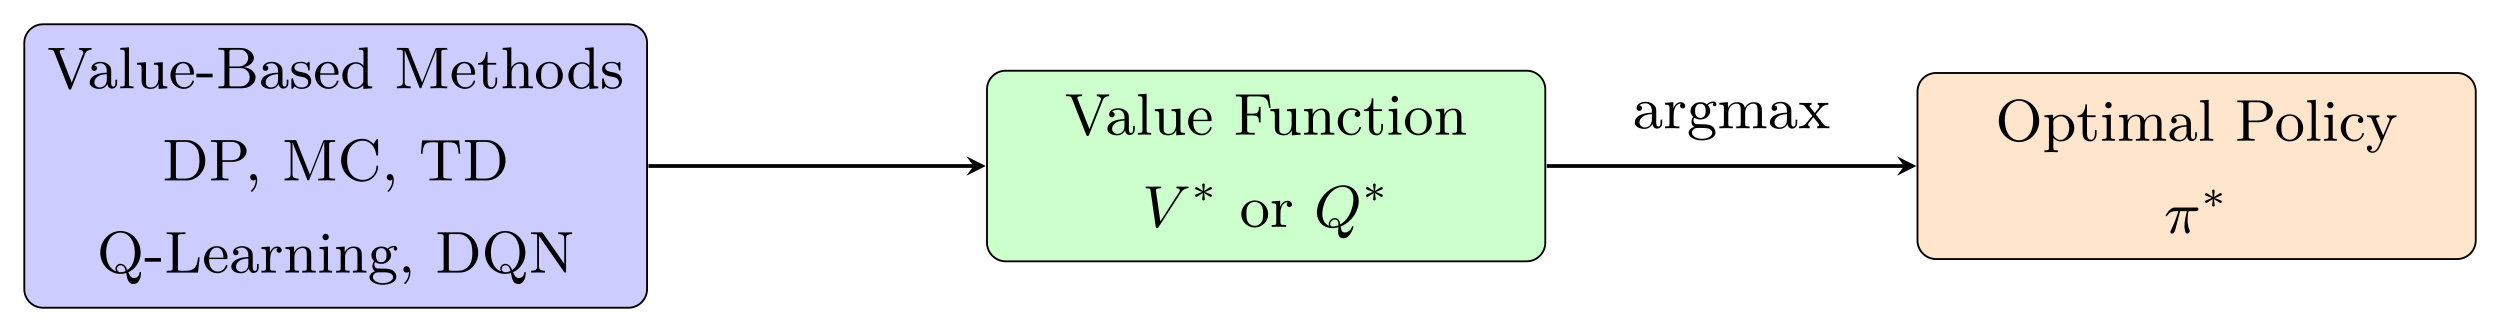
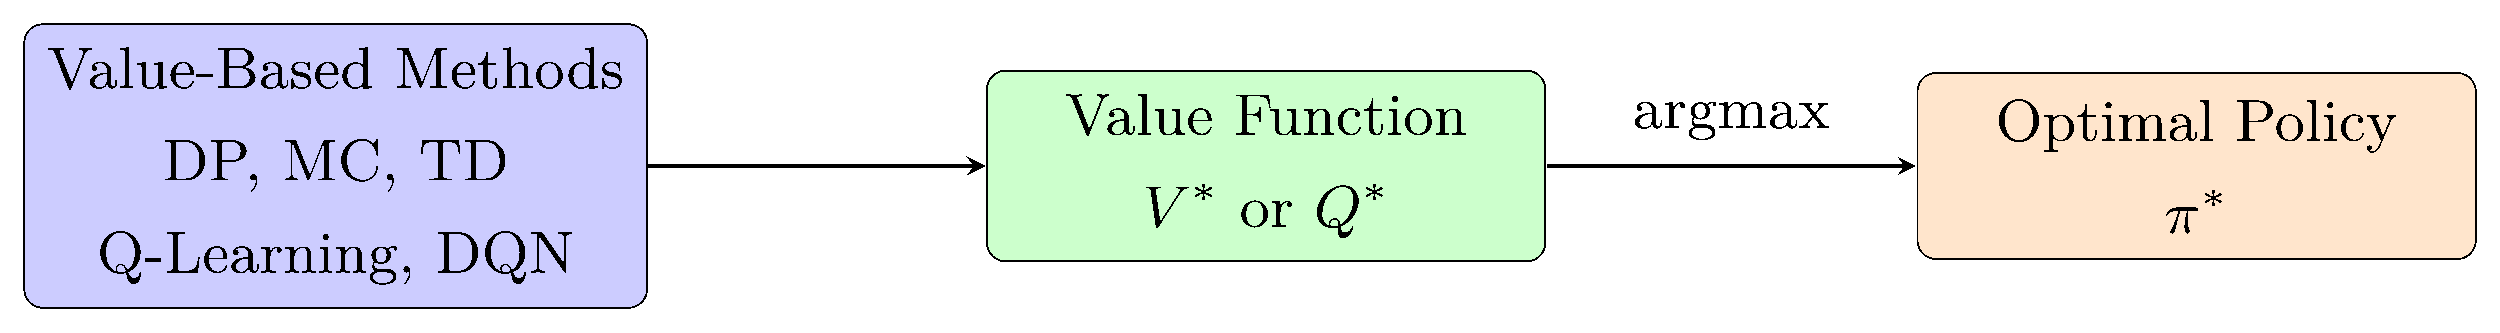
- <svg xmlns="http://www.w3.org/2000/svg" xmlns:xlink="http://www.w3.org/1999/xlink" width="533.14pt" height="70.81pt" viewBox="0 0 533.14 70.81">
+ <svg xmlns="http://www.w3.org/2000/svg" xmlns:xlink="http://www.w3.org/1999/xlink" shape-rendering="crispEdges" width="533.14pt" height="70.81pt" viewBox="0 0 533.14 70.81">
  <defs>
    <g>
      <g id="glyph-0-0">
        <path d="M 9.438 -8.219 L 9.438 -8.594 C 9 -8.562 8.641 -8.562 8.219 -8.562 L 6.797 -8.594 L 6.797 -8.219 C 7.422 -8.203 7.688 -7.906 7.688 -7.578 C 7.688 -7.484 7.688 -7.453 7.625 -7.328 L 5.219 -1.219 L 2.703 -7.594 C 2.641 -7.75 2.641 -7.828 2.641 -7.828 C 2.641 -8.219 3.281 -8.219 3.656 -8.219 L 3.656 -8.594 C 3.078 -8.562 2.438 -8.562 1.859 -8.562 L 0.25 -8.594 L 0.25 -8.219 C 1.172 -8.219 1.312 -8.156 1.484 -7.719 L 4.531 0 C 4.609 0.188 4.641 0.281 4.844 0.281 C 5.047 0.281 5.094 0.203 5.156 0.031 L 8.078 -7.375 C 8.344 -8.031 8.859 -8.219 9.438 -8.219 Z M 9.438 -8.219 " />
      </g>
      <g id="glyph-0-1">
        <path d="M 6.266 -1.125 L 6.266 -1.828 L 5.906 -1.828 L 5.906 -1.141 C 5.906 -1 5.906 -0.359 5.453 -0.359 C 5 -0.359 5 -0.969 5 -1.172 L 5 -3.375 C 5 -4.094 5 -4.516 4.438 -5.031 C 3.969 -5.453 3.359 -5.641 2.734 -5.641 C 1.672 -5.641 0.797 -5.109 0.797 -4.312 C 0.797 -3.922 1.062 -3.703 1.391 -3.703 C 1.719 -3.703 1.969 -3.953 1.969 -4.281 C 1.969 -4.828 1.391 -4.891 1.391 -4.891 C 1.734 -5.219 2.344 -5.328 2.703 -5.328 C 3.344 -5.328 4.062 -4.844 4.062 -3.734 L 4.062 -3.328 C 3.391 -3.297 2.438 -3.234 1.594 -2.828 C 0.688 -2.391 0.422 -1.734 0.422 -1.234 C 0.422 -0.203 1.641 0.141 2.484 0.141 C 3.531 0.141 4 -0.547 4.188 -0.906 C 4.25 -0.375 4.609 0.078 5.156 0.078 C 5.469 0.078 6.266 -0.109 6.266 -1.125 Z M 4.062 -1.781 C 4.062 -0.547 3.125 -0.172 2.562 -0.172 C 1.984 -0.172 1.422 -0.609 1.422 -1.234 C 1.422 -2.062 2.141 -2.953 4.062 -3.016 Z M 4.062 -1.781 " />
      </g>
      <g id="glyph-0-2">
        <path d="M 3.281 0 L 3.281 -0.391 C 2.453 -0.391 2.312 -0.391 2.312 -0.969 L 2.312 -8.734 L 0.453 -8.594 L 0.453 -8.219 C 1.312 -8.219 1.422 -8.125 1.422 -7.5 L 1.422 -0.969 C 1.422 -0.391 1.281 -0.391 0.453 -0.391 L 0.453 0 C 1.047 -0.031 1.281 -0.031 1.859 -0.031 C 2.453 -0.031 2.672 -0.031 3.281 0 Z M 3.281 0 " />
      </g>
      <g id="glyph-0-3">
        <path d="M 6.891 0 L 6.891 -0.391 C 6.031 -0.391 5.922 -0.484 5.922 -1.094 L 5.922 -5.562 L 4.016 -5.422 L 4.016 -5.031 C 4.875 -5.031 4.984 -4.953 4.984 -4.328 L 4.984 -2.109 C 4.984 -0.984 4.359 -0.172 3.453 -0.172 C 2.406 -0.172 2.344 -0.719 2.344 -1.391 L 2.344 -5.562 L 0.438 -5.422 L 0.438 -5.031 C 1.406 -5.031 1.406 -5 1.406 -3.875 L 1.406 -1.984 C 1.406 -1.172 1.406 -0.641 1.984 -0.203 C 2.359 0.047 2.875 0.141 3.375 0.141 C 4.031 0.141 4.641 -0.156 5.016 -0.906 L 5.031 -0.906 L 5.031 0.141 Z M 6.891 0 " />
      </g>
      <g id="glyph-0-4">
        <path d="M 5.375 -1.5 C 5.375 -1.594 5.312 -1.656 5.203 -1.656 C 5.078 -1.656 5.031 -1.578 5.031 -1.531 C 4.594 -0.234 3.469 -0.219 3.281 -0.219 C 2.688 -0.219 2.172 -0.547 1.875 -0.984 C 1.453 -1.594 1.453 -2.359 1.453 -2.891 L 5.031 -2.891 C 5.312 -2.891 5.375 -2.891 5.375 -3.141 C 5.375 -4.453 4.672 -5.641 3.062 -5.641 C 1.547 -5.641 0.359 -4.328 0.359 -2.766 C 0.359 -1.125 1.688 0.141 3.219 0.141 C 4.766 0.141 5.375 -1.203 5.375 -1.5 Z M 4.516 -3.188 L 1.453 -3.188 C 1.578 -5.125 2.703 -5.328 3.062 -5.328 C 3.75 -5.328 4.516 -4.797 4.516 -3.188 Z M 4.516 -3.188 " />
      </g>
      <g id="glyph-0-5">
        <path d="M 3.594 -2.328 L 3.594 -3.109 L 0.141 -3.109 L 0.141 -2.328 Z M 3.594 -2.328 " />
      </g>
      <g id="glyph-0-6">
        <path d="M 8.438 -2.297 C 8.438 -3.422 7.344 -4.344 5.938 -4.5 C 7.188 -4.75 8.078 -5.547 8.078 -6.469 C 8.078 -7.578 6.859 -8.594 5.203 -8.594 L 0.516 -8.594 L 0.516 -8.219 L 0.812 -8.219 C 1.781 -8.219 1.797 -8.078 1.797 -7.609 L 1.797 -1 C 1.797 -0.531 1.781 -0.391 0.812 -0.391 L 0.516 -0.391 L 0.516 0 L 5.547 0 C 7.25 0 8.438 -1.125 8.438 -2.297 Z M 6.859 -6.469 C 6.859 -5.5 6.016 -4.641 4.844 -4.641 L 2.859 -4.641 L 2.859 -7.688 C 2.859 -8.125 2.891 -8.219 3.469 -8.219 L 5.109 -8.219 C 6.344 -8.219 6.859 -7.234 6.859 -6.469 Z M 7.188 -2.312 C 7.188 -1.344 6.438 -0.391 5.141 -0.391 L 3.469 -0.391 C 2.891 -0.391 2.859 -0.484 2.859 -0.906 L 2.859 -4.312 L 5.234 -4.312 C 6.703 -4.312 7.188 -3.078 7.188 -2.312 Z M 7.188 -2.312 " />
      </g>
      <g id="glyph-0-7">
        <path d="M 4.656 -1.609 C 4.656 -2.172 4.406 -2.516 4.125 -2.812 C 3.703 -3.219 3.25 -3.312 2.312 -3.484 C 1.984 -3.547 1.078 -3.719 1.078 -4.438 C 1.078 -4.844 1.359 -5.359 2.5 -5.359 C 3.859 -5.359 3.953 -4.312 3.984 -4 C 4 -3.859 4 -3.781 4.156 -3.781 C 4.328 -3.781 4.328 -3.859 4.328 -4.109 L 4.328 -5.312 C 4.328 -5.531 4.328 -5.641 4.188 -5.641 C 4.125 -5.641 4.094 -5.641 3.922 -5.484 C 3.906 -5.469 3.797 -5.359 3.719 -5.297 C 3.328 -5.562 2.938 -5.641 2.5 -5.641 C 0.844 -5.641 0.422 -4.719 0.422 -4.078 C 0.422 -3.672 0.609 -3.344 0.891 -3.078 C 1.328 -2.688 1.797 -2.594 2.438 -2.484 C 3.078 -2.359 3.297 -2.312 3.578 -2.109 C 3.703 -2 4.016 -1.766 4.016 -1.281 C 4.016 -0.172 2.75 -0.172 2.562 -0.172 C 1.281 -0.172 0.953 -1.25 0.812 -1.922 C 0.766 -2.047 0.75 -2.125 0.609 -2.125 C 0.422 -2.125 0.422 -2.031 0.422 -1.797 L 0.422 -0.188 C 0.422 0.031 0.422 0.141 0.578 0.141 C 0.656 0.141 0.672 0.125 0.891 -0.109 C 0.938 -0.188 1.078 -0.359 1.141 -0.422 C 1.672 0.094 2.25 0.141 2.562 0.141 C 4.125 0.141 4.656 -0.766 4.656 -1.609 Z M 4.656 -1.609 " />
      </g>
      <g id="glyph-0-8">
        <path d="M 6.797 0 L 6.797 -0.391 C 5.938 -0.391 5.828 -0.484 5.828 -1.094 L 5.828 -8.734 L 3.969 -8.594 L 3.969 -8.219 C 4.828 -8.219 4.938 -8.125 4.938 -7.5 L 4.938 -4.828 C 4.875 -4.906 4.312 -5.562 3.328 -5.562 C 1.781 -5.562 0.422 -4.328 0.422 -2.703 C 0.422 -1.141 1.688 0.141 3.188 0.141 C 4.109 0.141 4.672 -0.406 4.906 -0.672 L 4.906 0.141 Z M 4.906 -1.516 C 4.906 -1.281 4.906 -1.25 4.703 -0.984 C 4.312 -0.422 3.734 -0.172 3.234 -0.172 C 2.688 -0.172 2.188 -0.484 1.859 -1 C 1.531 -1.547 1.516 -2.297 1.516 -2.688 C 1.516 -3.281 1.594 -3.953 1.922 -4.453 C 2.188 -4.859 2.703 -5.25 3.375 -5.25 C 3.906 -5.25 4.406 -4.984 4.75 -4.516 C 4.906 -4.312 4.906 -4.297 4.906 -4.062 Z M 4.906 -1.516 " />
      </g>
      <g id="glyph-0-9">
        <path d="M 11.312 0 L 11.312 -0.391 L 11.016 -0.391 C 10.047 -0.391 10.031 -0.531 10.031 -1 L 10.031 -7.609 C 10.031 -8.078 10.047 -8.219 11.016 -8.219 L 11.312 -8.219 L 11.312 -8.594 L 9.188 -8.594 C 8.922 -8.594 8.844 -8.594 8.75 -8.375 L 5.938 -1.234 L 3.109 -8.328 C 3.016 -8.578 3 -8.594 2.656 -8.594 L 0.547 -8.594 L 0.547 -8.219 L 0.828 -8.219 C 1.797 -8.219 1.828 -8.078 1.828 -7.609 L 1.828 -1.328 C 1.828 -1 1.828 -0.391 0.547 -0.391 L 0.547 0 C 1.234 -0.031 1.406 -0.031 2.031 -0.031 C 2.625 -0.031 2.828 -0.031 3.5 0 L 3.5 -0.391 C 2.219 -0.391 2.219 -1 2.219 -1.328 L 2.219 -8.078 L 2.234 -8.078 L 5.328 -0.281 C 5.391 -0.109 5.438 0 5.594 0 C 5.734 0 5.797 -0.109 5.844 -0.234 L 8.984 -8.188 L 9 -8.172 L 9 -1 C 9 -0.531 8.984 -0.391 8.016 -0.391 L 7.719 -0.391 L 7.719 0 C 8.469 -0.031 9.312 -0.031 9.516 -0.031 C 9.578 -0.031 10.516 -0.031 11.312 0 Z M 11.312 0 " />
      </g>
      <g id="glyph-0-10">
        <path d="M 4.312 -1.562 L 4.312 -2.281 L 3.953 -2.281 L 3.953 -1.594 C 3.953 -0.672 3.562 -0.219 3.109 -0.219 C 2.266 -0.219 2.266 -1.328 2.266 -1.547 L 2.266 -5.031 L 4.094 -5.031 L 4.094 -5.422 L 2.266 -5.422 L 2.266 -7.75 L 1.922 -7.75 C 1.906 -6.688 1.453 -5.391 0.234 -5.359 L 0.234 -5.031 L 1.328 -5.031 L 1.328 -1.562 C 1.328 -0.156 2.359 0.141 3.016 0.141 C 3.859 0.141 4.312 -0.672 4.312 -1.562 Z M 4.312 -1.562 " />
      </g>
      <g id="glyph-0-11">
        <path d="M 6.891 0 L 6.891 -0.391 C 6.25 -0.391 5.938 -0.391 5.922 -0.781 L 5.922 -3.203 C 5.922 -4.25 5.922 -4.609 5.562 -5.047 C 5.281 -5.406 4.797 -5.562 4.172 -5.562 C 3.328 -5.562 2.703 -5.125 2.312 -4.422 L 2.297 -4.422 L 2.297 -8.734 L 0.438 -8.594 L 0.438 -8.219 C 1.297 -8.219 1.406 -8.125 1.406 -7.5 L 1.406 -0.969 C 1.406 -0.391 1.266 -0.391 0.438 -0.391 L 0.438 0 C 1.031 -0.031 1.266 -0.031 1.875 -0.031 C 2.484 -0.031 2.641 -0.031 3.312 0 L 3.312 -0.391 C 2.484 -0.391 2.344 -0.391 2.344 -0.969 L 2.344 -3.266 C 2.344 -4.594 3.281 -5.25 4.078 -5.25 C 4.828 -5.25 4.984 -4.641 4.984 -3.875 L 4.984 -0.969 C 4.984 -0.391 4.844 -0.391 4.016 -0.391 L 4.016 0 C 4.609 -0.031 4.844 -0.031 5.453 -0.031 C 6.062 -0.031 6.219 -0.031 6.891 0 Z M 6.891 0 " />
      </g>
      <g id="glyph-0-12">
        <path d="M 6.094 -2.688 C 6.094 -4.328 4.781 -5.641 3.234 -5.641 C 1.641 -5.641 0.359 -4.297 0.359 -2.688 C 0.359 -1.109 1.672 0.141 3.219 0.141 C 4.828 0.141 6.094 -1.141 6.094 -2.688 Z M 5.016 -2.797 C 5.016 -2.328 5.016 -1.594 4.703 -1.047 C 4.344 -0.469 3.766 -0.219 3.234 -0.219 C 2.609 -0.219 2.078 -0.531 1.781 -1.016 C 1.453 -1.547 1.453 -2.219 1.453 -2.797 C 1.453 -3.266 1.453 -3.984 1.766 -4.5 C 2.141 -5.141 2.766 -5.328 3.219 -5.328 C 3.938 -5.328 4.453 -4.922 4.703 -4.5 C 5 -3.969 5.016 -3.328 5.016 -2.797 Z M 5.016 -2.797 " />
      </g>
      <g id="glyph-0-13">
        <path d="M 9.156 -4.234 C 9.156 -6.625 7.406 -8.594 5.188 -8.594 L 0.5 -8.594 L 0.5 -8.219 L 0.797 -8.219 C 1.766 -8.219 1.781 -8.078 1.781 -7.609 L 1.781 -1 C 1.781 -0.531 1.766 -0.391 0.797 -0.391 L 0.5 -0.391 L 0.5 0 L 5.188 0 C 7.375 0 9.156 -1.859 9.156 -4.234 Z M 7.906 -4.234 C 7.906 -3.719 7.906 -2.391 7.219 -1.516 C 6.562 -0.656 5.656 -0.391 4.859 -0.391 L 3.5 -0.391 C 2.906 -0.391 2.891 -0.484 2.891 -0.906 L 2.891 -7.688 C 2.891 -8.125 2.906 -8.219 3.5 -8.219 L 4.844 -8.219 C 6.062 -8.219 6.828 -7.562 7.172 -7.109 C 7.719 -6.391 7.906 -5.484 7.906 -4.234 Z M 7.906 -4.234 " />
      </g>
      <g id="glyph-0-14">
        <path d="M 8.078 -6.266 C 8.078 -7.5 6.781 -8.594 5.031 -8.594 L 0.5 -8.594 L 0.5 -8.219 L 0.797 -8.219 C 1.766 -8.219 1.781 -8.078 1.781 -7.609 L 1.781 -1 C 1.781 -0.531 1.766 -0.391 0.797 -0.391 L 0.5 -0.391 L 0.5 0 C 1.078 -0.031 1.781 -0.031 2.359 -0.031 C 2.938 -0.031 3.641 -0.031 4.203 0 L 4.203 -0.391 L 3.922 -0.391 C 2.953 -0.391 2.922 -0.531 2.922 -1 L 2.922 -3.953 L 5.031 -3.953 C 6.781 -3.953 8.078 -5.047 8.078 -6.266 Z M 6.781 -6.266 C 6.781 -5.688 6.781 -4.312 4.703 -4.312 L 2.891 -4.312 L 2.891 -7.688 C 2.891 -8.125 2.906 -8.219 3.5 -8.219 L 4.703 -8.219 C 6.781 -8.219 6.781 -6.828 6.781 -6.266 Z M 6.781 -6.266 " />
      </g>
      <g id="glyph-0-15">
        <path d="M 2.609 -0.031 C 2.609 -0.891 2.281 -1.359 1.781 -1.359 C 1.344 -1.359 1.109 -1.016 1.109 -0.688 C 1.109 -0.344 1.344 0 1.781 0 C 2.109 0 2.297 -0.203 2.297 -0.203 C 2.297 0.219 2.297 1.25 1.328 2.156 C 1.281 2.219 1.281 2.281 1.281 2.281 C 1.281 2.344 1.359 2.438 1.453 2.438 C 1.594 2.438 2.609 1.453 2.609 -0.031 Z M 2.609 -0.031 " />
      </g>
      <g id="glyph-0-16">
        <path d="M 8.609 -2.922 C 8.609 -3.047 8.609 -3.156 8.438 -3.156 C 8.281 -3.156 8.281 -3.078 8.266 -2.953 C 8.156 -1.047 6.656 -0.109 5.359 -0.109 C 4.281 -0.109 2 -0.781 2 -4.312 C 2 -7.828 4.297 -8.484 5.344 -8.484 C 6.594 -8.484 7.906 -7.547 8.219 -5.5 C 8.234 -5.344 8.25 -5.281 8.406 -5.281 C 8.609 -5.281 8.609 -5.344 8.609 -5.609 L 8.609 -8.547 C 8.609 -8.766 8.609 -8.875 8.469 -8.875 C 8.375 -8.875 8.344 -8.844 8.266 -8.734 L 7.625 -7.781 C 7.219 -8.172 6.5 -8.875 5.219 -8.875 C 2.781 -8.875 0.719 -6.844 0.719 -4.312 C 0.719 -1.719 2.812 0.281 5.219 0.281 C 7.312 0.281 8.609 -1.453 8.609 -2.922 Z M 8.609 -2.922 " />
      </g>
      <g id="glyph-0-17">
        <path d="M 8.859 -5.688 L 8.609 -8.531 L 0.719 -8.531 L 0.469 -5.688 L 0.812 -5.688 C 1 -7.766 1.25 -8.141 3.141 -8.141 C 3.375 -8.141 3.734 -8.141 3.859 -8.109 C 4.094 -8.062 4.109 -7.938 4.109 -7.625 L 4.109 -1 C 4.109 -0.578 4.109 -0.391 2.781 -0.391 L 2.297 -0.391 L 2.297 0 C 2.75 -0.031 4.125 -0.031 4.672 -0.031 C 5.219 -0.031 6.594 -0.031 7.047 0 L 7.047 -0.391 L 6.562 -0.391 C 5.234 -0.391 5.234 -0.578 5.234 -1 L 5.234 -7.625 C 5.234 -7.953 5.25 -8.062 5.5 -8.109 C 5.625 -8.141 5.969 -8.141 6.203 -8.141 C 8.078 -8.141 8.344 -7.766 8.516 -5.688 Z M 8.859 -5.688 " />
      </g>
      <g id="glyph-0-18">
        <path d="M 9.406 0.109 C 9.406 0 9.406 -0.156 9.25 -0.156 C 9.156 -0.156 9.109 -0.078 9.094 -0.016 C 8.984 1.078 8.141 1.156 7.938 1.156 C 7.25 1.156 6.984 0.609 6.703 -0.094 C 8.047 -0.641 9.328 -2.188 9.328 -4.266 C 9.328 -6.844 7.375 -8.875 5.031 -8.875 C 2.672 -8.875 0.719 -6.828 0.719 -4.266 C 0.719 -1.719 2.688 0.281 5.031 0.281 C 5.469 0.281 5.938 0.188 6.25 0.094 C 6.469 1.344 6.656 2.438 7.828 2.438 C 9.141 2.438 9.406 0.75 9.406 0.109 Z M 8.078 -4.266 C 8.078 -2.609 7.578 -1.266 6.5 -0.547 C 6.25 -1.172 5.859 -1.875 5.031 -1.875 C 4.422 -1.875 3.969 -1.391 3.969 -0.812 C 3.969 -0.5 4.125 -0.25 4.125 -0.25 C 2.891 -0.719 1.969 -2.016 1.969 -4.266 C 1.969 -7.391 3.719 -8.531 5.031 -8.531 C 6.328 -8.531 8.078 -7.406 8.078 -4.266 Z M 6.141 -0.344 C 5.781 -0.156 5.359 -0.078 5.031 -0.078 C 4.406 -0.078 4.281 -0.609 4.281 -0.812 C 4.281 -1.188 4.562 -1.562 5.047 -1.562 C 5.719 -1.562 5.984 -1.031 6.141 -0.344 Z M 6.141 -0.344 " />
      </g>
      <g id="glyph-0-19">
        <path d="M 7.531 -3.25 L 7.172 -3.25 C 7.047 -1.984 6.859 -0.391 4.609 -0.391 L 3.516 -0.391 C 2.922 -0.391 2.891 -0.484 2.891 -0.906 L 2.891 -7.594 C 2.891 -8.062 2.953 -8.219 4.094 -8.219 L 4.5 -8.219 L 4.5 -8.594 C 4.062 -8.562 2.906 -8.562 2.406 -8.562 C 1.828 -8.562 1.047 -8.562 0.484 -8.594 L 0.484 -8.219 L 0.766 -8.219 C 1.734 -8.219 1.766 -8.078 1.766 -7.609 L 1.766 -1 C 1.766 -0.531 1.734 -0.391 0.766 -0.391 L 0.484 -0.391 L 0.484 0 L 7.172 0 Z M 7.531 -3.25 " />
      </g>
      <g id="glyph-0-20">
        <path d="M 4.703 -4.781 C 4.703 -5.188 4.312 -5.562 3.75 -5.562 C 3 -5.562 2.469 -5.031 2.172 -4.25 L 2.172 -5.562 L 0.375 -5.422 L 0.375 -5.031 C 1.234 -5.031 1.344 -4.953 1.344 -4.328 L 1.344 -0.969 C 1.344 -0.391 1.203 -0.391 0.375 -0.391 L 0.375 0 C 1.047 -0.031 1.203 -0.031 1.844 -0.031 L 3.453 0 L 3.453 -0.391 L 3.203 -0.391 C 2.281 -0.391 2.234 -0.531 2.234 -1 L 2.234 -2.891 C 2.234 -3.406 2.375 -5.25 3.812 -5.25 L 3.812 -5.234 C 3.797 -5.219 3.594 -5.078 3.594 -4.766 C 3.594 -4.438 3.859 -4.219 4.141 -4.219 C 4.406 -4.219 4.703 -4.406 4.703 -4.781 Z M 4.703 -4.781 " />
      </g>
      <g id="glyph-0-21">
        <path d="M 6.891 0 L 6.891 -0.391 C 6.25 -0.391 5.938 -0.391 5.922 -0.781 L 5.922 -3.203 C 5.922 -4.25 5.922 -4.609 5.562 -5.047 C 5.281 -5.406 4.797 -5.562 4.172 -5.562 C 3 -5.562 2.453 -4.703 2.281 -4.344 L 2.266 -4.344 L 2.266 -5.562 L 0.438 -5.422 L 0.438 -5.031 C 1.297 -5.031 1.406 -4.953 1.406 -4.328 L 1.406 -0.969 C 1.406 -0.391 1.266 -0.391 0.438 -0.391 L 0.438 0 C 1.031 -0.031 1.266 -0.031 1.875 -0.031 C 2.484 -0.031 2.641 -0.031 3.312 0 L 3.312 -0.391 C 2.484 -0.391 2.344 -0.391 2.344 -0.969 L 2.344 -3.266 C 2.344 -4.594 3.281 -5.25 4.078 -5.25 C 4.828 -5.25 4.984 -4.641 4.984 -3.875 L 4.984 -0.969 C 4.984 -0.391 4.844 -0.391 4.016 -0.391 L 4.016 0 C 4.609 -0.031 4.844 -0.031 5.453 -0.031 C 6.062 -0.031 6.219 -0.031 6.891 0 Z M 6.891 0 " />
      </g>
      <g id="glyph-0-22">
        <path d="M 3.188 0 L 3.188 -0.391 C 2.375 -0.391 2.312 -0.453 2.312 -0.938 L 2.312 -5.562 L 0.5 -5.422 L 0.5 -5.031 C 1.312 -5.031 1.422 -4.969 1.422 -4.344 L 1.422 -0.969 C 1.422 -0.391 1.281 -0.391 0.453 -0.391 L 0.453 0 C 1.016 -0.031 1.281 -0.031 1.844 -0.031 C 2.047 -0.031 2.562 -0.031 3.188 0 Z M 2.484 -7.594 C 2.484 -7.969 2.172 -8.281 1.797 -8.281 C 1.422 -8.281 1.125 -7.969 1.125 -7.594 C 1.125 -7.219 1.422 -6.906 1.797 -6.906 C 2.172 -6.906 2.484 -7.219 2.484 -7.594 Z M 2.484 -7.594 " />
      </g>
      <g id="glyph-0-23">
        <path d="M 6.281 -5.078 C 6.281 -5.312 6.109 -5.703 5.609 -5.703 C 5.234 -5.703 4.672 -5.562 4.234 -5.109 C 3.891 -5.391 3.406 -5.562 2.875 -5.562 C 1.672 -5.562 0.766 -4.703 0.766 -3.719 C 0.766 -3.078 1.141 -2.625 1.344 -2.438 C 1.328 -2.406 0.969 -1.969 0.969 -1.391 C 0.969 -0.953 1.172 -0.5 1.516 -0.281 C 0.875 -0.078 0.359 0.391 0.359 0.984 C 0.359 1.875 1.609 2.594 3.219 2.594 C 4.766 2.594 6.094 1.922 6.094 0.953 C 6.094 0.438 5.859 -0.109 5.391 -0.422 C 4.688 -0.859 3.953 -0.859 2.766 -0.859 C 2.5 -0.859 2.109 -0.859 2 -0.875 C 1.641 -0.953 1.391 -1.297 1.391 -1.703 C 1.391 -1.906 1.453 -2.094 1.578 -2.25 C 1.891 -2.047 2.281 -1.859 2.859 -1.859 C 4.062 -1.859 4.969 -2.719 4.969 -3.719 C 4.969 -4.328 4.609 -4.766 4.453 -4.938 C 4.953 -5.391 5.547 -5.391 5.688 -5.391 C 5.625 -5.359 5.531 -5.297 5.531 -5.062 C 5.531 -4.922 5.609 -4.688 5.906 -4.688 C 6.078 -4.688 6.281 -4.812 6.281 -5.078 Z M 4 -3.719 C 4 -3.422 4 -2.203 2.859 -2.203 C 1.734 -2.203 1.734 -3.438 1.734 -3.719 C 1.734 -4.062 1.766 -4.484 1.984 -4.781 C 2.172 -5.031 2.5 -5.219 2.859 -5.219 C 4 -5.219 4 -4 4 -3.719 Z M 5.391 0.969 C 5.391 1.688 4.422 2.25 3.234 2.25 C 2 2.25 1.078 1.656 1.078 0.969 C 1.078 0.766 1.203 -0.062 2.281 -0.062 L 3.438 -0.062 C 3.844 -0.062 5.391 -0.047 5.391 0.969 Z M 5.391 0.969 " />
      </g>
      <g id="glyph-0-24">
        <path d="M 9.219 -8.219 L 9.219 -8.594 C 8.531 -8.578 8.344 -8.562 7.75 -8.562 C 7.125 -8.562 6.969 -8.578 6.266 -8.594 L 6.266 -8.219 C 7.547 -8.219 7.547 -7.609 7.547 -7.266 L 7.547 -1.891 L 2.969 -8.453 C 2.875 -8.594 2.828 -8.594 2.594 -8.594 L 0.484 -8.594 L 0.484 -8.219 L 0.828 -8.219 C 1.438 -8.219 1.766 -8.125 1.766 -8.125 L 1.766 -1.328 C 1.766 -1 1.766 -0.391 0.484 -0.391 L 0.484 0 C 1.172 -0.031 1.344 -0.031 1.969 -0.031 C 2.562 -0.031 2.766 -0.031 3.438 0 L 3.438 -0.391 C 2.156 -0.391 2.156 -1 2.156 -1.328 L 2.156 -7.828 L 7.5 -0.156 C 7.609 0 7.672 0 7.734 0 C 7.938 0 7.938 -0.094 7.938 -0.344 L 7.938 -7.266 C 7.938 -7.609 7.938 -8.219 9.219 -8.219 Z M 9.219 -8.219 " />
      </g>
      <g id="glyph-0-25">
        <path d="M 7.891 -5.734 L 7.547 -8.562 L 0.484 -8.562 L 0.484 -8.172 L 0.766 -8.172 C 1.734 -8.172 1.766 -8.031 1.766 -7.562 L 1.766 -1 C 1.766 -0.531 1.734 -0.391 0.766 -0.391 L 0.484 -0.391 L 0.484 0 C 1.047 -0.031 1.828 -0.031 2.406 -0.031 C 2.906 -0.031 4.062 -0.031 4.5 0 L 4.5 -0.391 L 4.094 -0.391 C 2.953 -0.391 2.891 -0.547 2.891 -1 L 2.891 -4.094 L 4.031 -4.094 C 5.25 -4.094 5.391 -3.688 5.391 -2.625 L 5.75 -2.625 L 5.75 -5.953 L 5.391 -5.953 C 5.391 -4.891 5.25 -4.484 4.031 -4.484 L 2.891 -4.484 L 2.891 -7.656 C 2.891 -8.078 2.922 -8.172 3.516 -8.172 L 5.094 -8.172 C 7.031 -8.172 7.344 -7.469 7.547 -5.734 Z M 7.891 -5.734 " />
      </g>
      <g id="glyph-0-26">
        <path d="M 5.375 -1.5 C 5.375 -1.656 5.234 -1.656 5.203 -1.656 C 5.062 -1.656 5.062 -1.625 4.984 -1.406 C 4.703 -0.547 4 -0.219 3.344 -0.219 C 2.547 -0.219 1.516 -0.875 1.516 -2.734 C 1.516 -4.703 2.516 -5.297 3.281 -5.297 C 3.438 -5.297 4.125 -5.266 4.578 -4.953 C 4.312 -4.906 4.062 -4.719 4.062 -4.359 C 4.062 -4.031 4.312 -3.781 4.641 -3.781 C 4.969 -3.781 5.234 -4 5.234 -4.375 C 5.234 -5.156 4.359 -5.641 3.25 -5.641 C 1.641 -5.641 0.422 -4.297 0.422 -2.719 C 0.422 -1.094 1.734 0.141 3.219 0.141 C 4.969 0.141 5.375 -1.391 5.375 -1.5 Z M 5.375 -1.5 " />
      </g>
      <g id="glyph-0-27">
        <path d="M 9.328 -4.266 C 9.328 -6.844 7.375 -8.875 5.031 -8.875 C 2.672 -8.875 0.719 -6.828 0.719 -4.266 C 0.719 -1.719 2.688 0.281 5.031 0.281 C 7.375 0.281 9.328 -1.719 9.328 -4.266 Z M 8.047 -4.453 C 8.047 -1.203 6.297 -0.094 5.031 -0.094 C 3.75 -0.094 2 -1.203 2 -4.453 C 2 -7.531 3.797 -8.531 5.031 -8.531 C 6.25 -8.531 8.047 -7.531 8.047 -4.453 Z M 8.047 -4.453 " />
      </g>
      <g id="glyph-0-28">
        <path d="M 6.75 -2.719 C 6.75 -4.312 5.516 -5.562 4.031 -5.562 C 3.344 -5.562 2.719 -5.297 2.234 -4.766 L 2.234 -5.562 L 0.375 -5.422 L 0.375 -5.031 C 1.266 -5.031 1.344 -4.969 1.344 -4.422 L 1.344 1.469 C 1.344 2.047 1.203 2.047 0.375 2.047 L 0.375 2.438 C 0.969 2.422 1.203 2.406 1.812 2.406 C 2.422 2.406 2.578 2.422 3.25 2.438 L 3.25 2.047 C 2.422 2.047 2.281 2.047 2.281 1.469 L 2.281 -0.609 C 2.609 -0.281 3.031 0.141 3.859 0.141 C 5.359 0.141 6.75 -1.078 6.75 -2.719 Z M 5.672 -2.719 C 5.672 -1.281 4.812 -0.172 3.797 -0.172 C 3.219 -0.172 2.75 -0.5 2.438 -0.938 C 2.281 -1.203 2.281 -1.219 2.281 -1.453 L 2.281 -4.234 C 2.703 -4.969 3.406 -5.219 3.922 -5.219 C 4.906 -5.219 5.672 -4.078 5.672 -2.719 Z M 5.672 -2.719 " />
      </g>
      <g id="glyph-0-29">
        <path d="M 10.484 0 L 10.484 -0.391 C 9.844 -0.391 9.531 -0.391 9.516 -0.781 L 9.516 -3.203 C 9.516 -4.297 9.516 -4.641 9.109 -5.109 C 8.844 -5.422 8.344 -5.562 7.75 -5.562 C 6.844 -5.562 6.234 -5.031 5.875 -4.375 C 5.734 -5.109 5.219 -5.562 4.172 -5.562 C 3.156 -5.562 2.547 -4.906 2.281 -4.328 L 2.266 -4.328 L 2.266 -5.562 L 0.438 -5.422 L 0.438 -5.031 C 1.297 -5.031 1.406 -4.953 1.406 -4.328 L 1.406 -0.969 C 1.406 -0.391 1.266 -0.391 0.438 -0.391 L 0.438 0 C 1.031 -0.031 1.266 -0.031 1.875 -0.031 C 2.484 -0.031 2.641 -0.031 3.312 0 L 3.312 -0.391 C 2.484 -0.391 2.344 -0.391 2.344 -0.969 L 2.344 -3.266 C 2.344 -4.625 3.328 -5.25 4.078 -5.25 C 4.766 -5.25 5 -4.766 5 -3.875 L 5 -0.969 C 5 -0.391 4.859 -0.391 4.031 -0.391 L 4.031 0 C 4.625 -0.031 4.859 -0.031 5.469 -0.031 C 6.062 -0.031 6.234 -0.031 6.906 0 L 6.906 -0.391 C 6.062 -0.391 5.938 -0.391 5.938 -0.969 L 5.938 -3.266 C 5.938 -4.625 6.906 -5.25 7.672 -5.25 C 8.359 -5.25 8.594 -4.766 8.594 -3.875 L 8.594 -0.969 C 8.594 -0.391 8.453 -0.391 7.625 -0.391 L 7.625 0 C 8.219 -0.031 8.453 -0.031 9.062 -0.031 C 9.656 -0.031 9.828 -0.031 10.484 0 Z M 10.484 0 " />
      </g>
      <g id="glyph-0-30">
        <path d="M 6.547 -5.031 L 6.547 -5.422 C 6.141 -5.391 5.75 -5.391 5.594 -5.391 C 5.234 -5.391 4.844 -5.406 4.5 -5.422 L 4.5 -5.031 C 5.078 -5.016 5.078 -4.562 5.078 -4.516 C 5.078 -4.375 5.031 -4.25 4.969 -4.141 L 3.703 -1.141 L 2.297 -4.453 C 2.219 -4.625 2.219 -4.703 2.219 -4.703 C 2.219 -5.031 2.641 -5.031 2.906 -5.031 L 2.906 -5.422 L 1.516 -5.391 C 1.469 -5.391 0.75 -5.391 0.266 -5.422 L 0.266 -5.031 C 0.828 -5.031 1.078 -5.016 1.219 -4.672 L 3.219 0 L 2.891 0.75 C 2.625 1.406 2.25 2.266 1.438 2.266 C 1.125 2.266 0.906 2.109 0.875 2.078 C 0.969 2.062 1.328 1.969 1.328 1.531 C 1.328 1.203 1.078 1 0.797 1 C 0.484 1 0.25 1.203 0.25 1.547 C 0.25 2.109 0.781 2.578 1.438 2.578 C 2.25 2.578 2.797 1.844 3.094 1.156 L 5.375 -4.172 C 5.516 -4.5 5.75 -5.016 6.547 -5.031 Z M 6.547 -5.031 " />
      </g>
      <g id="glyph-0-31">
        <path d="M 6.656 0 L 6.656 -0.391 C 6.141 -0.391 5.766 -0.391 5.484 -0.75 L 3.844 -2.828 C 3.75 -2.953 3.75 -2.969 3.75 -2.969 C 3.75 -2.969 4.734 -4.188 4.844 -4.297 C 5.219 -4.719 5.656 -5.031 6.422 -5.031 L 6.422 -5.422 C 6.062 -5.391 5.719 -5.391 5.359 -5.391 C 4.875 -5.391 4.641 -5.391 4.141 -5.422 L 4.141 -5.031 C 4.328 -5.016 4.5 -4.906 4.5 -4.656 C 4.5 -4.453 4.375 -4.312 4.312 -4.25 L 3.516 -3.25 L 2.531 -4.5 C 2.438 -4.609 2.422 -4.641 2.422 -4.719 C 2.422 -4.875 2.562 -5.031 2.844 -5.031 L 2.844 -5.422 C 2.375 -5.406 2.047 -5.391 1.469 -5.391 C 1.469 -5.391 0.734 -5.391 0.234 -5.422 L 0.234 -5.031 C 1.109 -5.031 1.141 -5.016 1.719 -4.266 L 3.016 -2.641 L 1.781 -1.172 C 1.156 -0.422 0.438 -0.391 0.172 -0.391 L 0.172 0 C 0.547 -0.031 0.875 -0.031 1.25 -0.031 C 1.656 -0.031 2.047 -0.031 2.453 0 L 2.453 -0.391 C 2.141 -0.422 2.109 -0.641 2.109 -0.766 C 2.109 -0.812 2.109 -0.984 2.297 -1.203 C 2.594 -1.594 2.922 -1.984 3.234 -2.359 L 4.234 -1.078 C 4.469 -0.812 4.469 -0.781 4.469 -0.703 C 4.469 -0.562 4.344 -0.406 4.047 -0.391 L 4.047 0 C 4.578 -0.031 4.875 -0.031 5.422 -0.031 C 5.422 -0.031 6.156 -0.031 6.656 0 Z M 6.656 0 " />
      </g>
      <g id="glyph-1-0">
        <path d="M 8.141 -7.109 C 8.656 -7.922 9.094 -8.156 9.672 -8.219 C 9.828 -8.219 9.938 -8.234 9.938 -8.438 C 9.938 -8.531 9.859 -8.594 9.766 -8.594 C 9.719 -8.594 9.406 -8.562 8.734 -8.562 C 8.344 -8.562 7.906 -8.594 7.516 -8.594 C 7.438 -8.594 7.297 -8.578 7.297 -8.375 C 7.297 -8.219 7.438 -8.219 7.469 -8.219 C 7.594 -8.203 8.047 -8.172 8.047 -7.812 C 8.047 -7.703 8.016 -7.625 7.953 -7.516 C 7.906 -7.422 7.891 -7.375 7.828 -7.281 L 3.891 -1.172 L 2.938 -7.828 C 2.938 -7.953 3.016 -8.219 3.797 -8.219 C 3.953 -8.219 4.109 -8.219 4.109 -8.438 C 4.109 -8.578 3.984 -8.594 3.906 -8.594 C 3.672 -8.594 3.406 -8.578 3.172 -8.578 C 2.922 -8.578 2.641 -8.562 2.375 -8.562 C 2.156 -8.562 1.797 -8.562 1.688 -8.578 C 1.594 -8.578 1.078 -8.594 0.969 -8.594 C 0.922 -8.594 0.75 -8.594 0.75 -8.375 C 0.75 -8.219 0.875 -8.219 1.031 -8.219 C 1.734 -8.219 1.75 -8.094 1.797 -7.781 L 2.906 -0.047 C 2.953 0.188 2.953 0.281 3.172 0.281 C 3.375 0.281 3.453 0.172 3.531 0.031 Z M 8.141 -7.109 " />
      </g>
      <g id="glyph-1-1">
        <path d="M 5.188 0.516 C 5.156 0.656 5.156 0.828 5.156 0.984 C 5.156 1.594 5.266 2.438 6.266 2.438 C 7.75 2.438 8.406 0.188 8.406 0 C 8.406 -0.078 8.344 -0.156 8.234 -0.156 C 8.141 -0.156 8.109 -0.062 8.078 0.031 C 7.781 0.875 7.047 1.203 6.594 1.203 C 6 1.203 5.812 0.828 5.688 -0.062 C 8.438 -1.25 9.547 -3.734 9.547 -5.453 C 9.547 -7.438 8.219 -8.875 6.234 -8.875 C 3.406 -8.875 0.625 -5.984 0.625 -3.109 C 0.625 -1.047 2.047 0.281 3.953 0.281 C 4.469 0.281 4.984 0.156 5.203 0.094 Z M 3.203 -0.234 C 2.625 -0.453 1.781 -1.109 1.781 -2.734 C 1.781 -3.406 1.984 -5.422 3.344 -7.047 C 4 -7.828 5.062 -8.531 6.141 -8.531 C 7.391 -8.531 8.406 -7.609 8.406 -5.844 C 8.406 -4.578 7.781 -1.734 5.609 -0.531 C 5.5 -1.203 5.266 -1.875 4.453 -1.875 C 3.75 -1.875 3.141 -1.234 3.141 -0.594 C 3.141 -0.484 3.156 -0.312 3.203 -0.234 Z M 5.219 -0.328 C 5.047 -0.25 4.562 -0.078 4.047 -0.078 C 3.875 -0.078 3.453 -0.078 3.453 -0.594 C 3.453 -1.062 3.922 -1.562 4.469 -1.562 C 5.219 -1.562 5.219 -0.875 5.219 -0.328 Z M 5.219 -0.328 " />
      </g>
      <g id="glyph-1-2">
        <path d="M 3.438 -4.641 L 4.875 -4.641 C 4.688 -3.859 4.359 -2.547 4.359 -1.5 C 4.359 -1.406 4.359 -0.938 4.469 -0.484 C 4.594 -0.016 4.703 0.141 4.969 0.141 C 5.219 0.141 5.5 -0.094 5.5 -0.375 C 5.5 -0.469 5.484 -0.5 5.422 -0.672 C 5.031 -1.547 5.031 -2.484 5.031 -2.766 C 5.031 -3.078 5.031 -3.641 5.234 -4.641 L 6.719 -4.641 C 6.875 -4.641 7.344 -4.641 7.344 -5.094 C 7.344 -5.422 7.062 -5.422 6.828 -5.422 L 2.469 -5.422 C 2.172 -5.422 1.719 -5.422 1.141 -4.844 C 0.797 -4.5 0.344 -3.797 0.344 -3.703 C 0.344 -3.562 0.484 -3.562 0.516 -3.562 C 0.609 -3.562 0.641 -3.594 0.719 -3.719 C 1.328 -4.641 2.109 -4.641 2.359 -4.641 L 3.078 -4.641 C 2.531 -2.75 1.656 -0.953 1.578 -0.766 C 1.484 -0.594 1.359 -0.328 1.359 -0.234 C 1.359 -0.062 1.469 0.141 1.75 0.141 C 2.203 0.141 2.312 -0.312 2.578 -1.328 Z M 3.438 -4.641 " />
      </g>
      <g id="glyph-2-0">
        <path d="M 3.891 -1.188 C 4.109 -1.031 4.125 -1.031 4.188 -1.031 C 4.328 -1.031 4.469 -1.156 4.469 -1.328 C 4.469 -1.484 4.344 -1.547 4.266 -1.578 C 3.844 -1.75 3.422 -1.922 2.984 -2.078 C 3.828 -2.438 4.062 -2.516 4.219 -2.594 C 4.344 -2.641 4.469 -2.688 4.469 -2.859 C 4.469 -3.016 4.328 -3.156 4.188 -3.156 C 4.125 -3.156 4.062 -3.109 4 -3.078 L 2.812 -2.312 C 2.828 -2.438 2.859 -2.734 2.859 -2.828 C 2.875 -3 2.953 -3.5 2.953 -3.641 C 2.953 -3.781 2.828 -3.891 2.672 -3.891 C 2.531 -3.891 2.391 -3.781 2.391 -3.641 C 2.391 -3.625 2.469 -2.875 2.484 -2.844 C 2.484 -2.75 2.516 -2.422 2.531 -2.312 L 1.344 -3.078 C 1.266 -3.109 1.219 -3.156 1.156 -3.156 C 1.016 -3.156 0.875 -3.016 0.875 -2.859 C 0.875 -2.688 1 -2.641 1.078 -2.609 C 1.5 -2.422 1.922 -2.25 2.359 -2.094 C 1.5 -1.734 1.266 -1.656 1.125 -1.594 C 1 -1.531 0.875 -1.484 0.875 -1.328 C 0.875 -1.156 1.016 -1.031 1.156 -1.031 C 1.219 -1.031 1.359 -1.125 1.469 -1.188 C 1.578 -1.25 1.875 -1.438 1.969 -1.516 C 2.25 -1.688 2.359 -1.766 2.531 -1.859 C 2.516 -1.734 2.484 -1.453 2.484 -1.344 L 2.391 -0.531 C 2.391 -0.391 2.531 -0.281 2.672 -0.281 C 2.828 -0.281 2.953 -0.391 2.953 -0.531 C 2.953 -0.547 2.875 -1.297 2.859 -1.344 C 2.859 -1.438 2.828 -1.75 2.812 -1.859 Z M 3.891 -1.188 " />
      </g>
    </g>
    <clipPath id="clip-0">
      <path clip-rule="nonzero" d="M 0 0 L 144 0 L 144 70.809 L 0 70.809 Z M 0 0 " />
    </clipPath>
    <clipPath id="clip-1">
      <path clip-rule="nonzero" d="M 403 9 L 533.141 9 L 533.141 61 L 403 61 Z M 403 9 " />
    </clipPath>
  </defs>
  <path fill-rule="nonzero" fill="rgb(79.999%, 79.999%, 100%)" fill-opacity="1" d="M 134.008 5.18 L 9.164 5.18 C 6.965 5.18 5.18 6.961 5.18 9.164 L 5.18 61.645 C 5.18 63.844 6.965 65.629 9.164 65.629 L 134.008 65.629 C 136.211 65.629 137.992 63.844 137.992 61.645 L 137.992 9.164 C 137.992 6.961 136.211 5.18 134.008 5.18 Z M 134.008 5.18 " />
  <g clip-path="url(#clip-0)">
    <path fill="none" stroke-width="0.399" stroke-linecap="butt" stroke-linejoin="miter" stroke="rgb(0%, 0%, 0%)" stroke-opacity="1" stroke-miterlimit="10" d="M 62.421 30.224 L -62.423 30.224 C -64.622 30.224 -66.407 28.443 -66.407 26.24 L -66.407 -26.241 C -66.407 -28.44 -64.622 -30.225 -62.423 -30.225 L 62.421 -30.225 C 64.624 -30.225 66.405 -28.44 66.405 -26.241 L 66.405 26.24 C 66.405 28.443 64.624 30.224 62.421 30.224 Z M 62.421 30.224 " transform="matrix(1, 0, 0, -1, 71.587, 35.404)" />
  </g>
  <g fill="rgb(0%, 0%, 0%)" fill-opacity="1">
    <use xlink:href="#glyph-0-0" x="10.08" y="18.822" />
  </g>
  <g fill="rgb(0%, 0%, 0%)" fill-opacity="1">
    <use xlink:href="#glyph-0-1" x="18.711" y="18.822" />
    <use xlink:href="#glyph-0-2" x="25.187" y="18.822" />
    <use xlink:href="#glyph-0-3" x="28.791" y="18.822" />
    <use xlink:href="#glyph-0-4" x="35.985" y="18.822" />
    <use xlink:href="#glyph-0-5" x="41.744" y="18.822" />
    <use xlink:href="#glyph-0-6" x="46.065" y="18.822" />
    <use xlink:href="#glyph-0-1" x="55.238" y="18.822" />
    <use xlink:href="#glyph-0-7" x="61.715" y="18.822" />
    <use xlink:href="#glyph-0-4" x="66.818" y="18.822" />
    <use xlink:href="#glyph-0-8" x="72.576" y="18.822" />
  </g>
  <g fill="rgb(0%, 0%, 0%)" fill-opacity="1">
    <use xlink:href="#glyph-0-9" x="84.08" y="18.822" />
    <use xlink:href="#glyph-0-4" x="95.949" y="18.822" />
    <use xlink:href="#glyph-0-10" x="101.707" y="18.822" />
    <use xlink:href="#glyph-0-11" x="106.747" y="18.822" />
    <use xlink:href="#glyph-0-12" x="113.942" y="18.822" />
  </g>
  <g fill="rgb(0%, 0%, 0%)" fill-opacity="1">
    <use xlink:href="#glyph-0-8" x="120.783" y="18.822" />
    <use xlink:href="#glyph-0-7" x="127.978" y="18.822" />
  </g>
  <g fill="rgb(0%, 0%, 0%)" fill-opacity="1">
    <use xlink:href="#glyph-0-13" x="34.625" y="38.478" />
    <use xlink:href="#glyph-0-14" x="44.516" y="38.478" />
  </g>
  <g fill="rgb(0%, 0%, 0%)" fill-opacity="1">
    <use xlink:href="#glyph-0-15" x="52.239" y="38.478" />
  </g>
  <g fill="rgb(0%, 0%, 0%)" fill-opacity="1">
    <use xlink:href="#glyph-0-9" x="60.152" y="38.478" />
    <use xlink:href="#glyph-0-16" x="72.021" y="38.478" />
    <use xlink:href="#glyph-0-15" x="81.371" y="38.478" />
  </g>
  <g fill="rgb(0%, 0%, 0%)" fill-opacity="1">
    <use xlink:href="#glyph-0-17" x="89.296" y="38.478" />
    <use xlink:href="#glyph-0-13" x="98.645" y="38.478" />
  </g>
  <g fill="rgb(0%, 0%, 0%)" fill-opacity="1">
    <use xlink:href="#glyph-0-18" x="20.664" y="58.134" />
    <use xlink:href="#glyph-0-5" x="30.731" y="58.134" />
    <use xlink:href="#glyph-0-19" x="35.053" y="58.134" />
    <use xlink:href="#glyph-0-4" x="43.142" y="58.134" />
    <use xlink:href="#glyph-0-1" x="48.9" y="58.134" />
    <use xlink:href="#glyph-0-20" x="55.377" y="58.134" />
    <use xlink:href="#glyph-0-21" x="60.442" y="58.134" />
    <use xlink:href="#glyph-0-22" x="67.637" y="58.134" />
    <use xlink:href="#glyph-0-21" x="71.24" y="58.134" />
    <use xlink:href="#glyph-0-23" x="78.435" y="58.134" />
    <use xlink:href="#glyph-0-15" x="84.911" y="58.134" />
  </g>
  <g fill="rgb(0%, 0%, 0%)" fill-opacity="1">
    <use xlink:href="#glyph-0-13" x="92.824" y="58.134" />
    <use xlink:href="#glyph-0-18" x="102.715" y="58.134" />
    <use xlink:href="#glyph-0-24" x="112.782" y="58.134" />
  </g>
  <path fill-rule="nonzero" fill="rgb(79.999%, 100%, 79.999%)" fill-opacity="1" stroke-width="0.399" stroke-linecap="butt" stroke-linejoin="miter" stroke="rgb(0%, 0%, 0%)" stroke-opacity="1" stroke-miterlimit="10" d="M 253.972 20.326 L 142.886 20.326 C 140.683 20.326 138.897 18.541 138.897 16.341 L 138.897 -16.338 C 138.897 -18.541 140.683 -20.326 142.886 -20.326 L 253.972 -20.326 C 256.171 -20.326 257.956 -18.541 257.956 -16.338 L 257.956 16.341 C 257.956 18.541 256.171 20.326 253.972 20.326 Z M 253.972 20.326 " transform="matrix(1, 0, 0, -1, 71.587, 35.404)" />
  <g fill="rgb(0%, 0%, 0%)" fill-opacity="1">
    <use xlink:href="#glyph-0-0" x="227.105" y="28.723" />
  </g>
  <g fill="rgb(0%, 0%, 0%)" fill-opacity="1">
    <use xlink:href="#glyph-0-1" x="235.736" y="28.723" />
    <use xlink:href="#glyph-0-2" x="242.212" y="28.723" />
    <use xlink:href="#glyph-0-3" x="245.816" y="28.723" />
    <use xlink:href="#glyph-0-4" x="253.01" y="28.723" />
  </g>
  <g fill="rgb(0%, 0%, 0%)" fill-opacity="1">
    <use xlink:href="#glyph-0-25" x="263.078" y="28.723" />
  </g>
  <g fill="rgb(0%, 0%, 0%)" fill-opacity="1">
    <use xlink:href="#glyph-0-3" x="270.461" y="28.723" />
    <use xlink:href="#glyph-0-21" x="277.656" y="28.723" />
    <use xlink:href="#glyph-0-26" x="284.851" y="28.723" />
    <use xlink:href="#glyph-0-10" x="290.609" y="28.723" />
    <use xlink:href="#glyph-0-22" x="295.649" y="28.723" />
    <use xlink:href="#glyph-0-12" x="299.252" y="28.723" />
    <use xlink:href="#glyph-0-21" x="305.729" y="28.723" />
  </g>
  <g fill="rgb(0%, 0%, 0%)" fill-opacity="1">
    <use xlink:href="#glyph-1-0" x="243.555" y="48.379" />
  </g>
  <g fill="rgb(0%, 0%, 0%)" fill-opacity="1">
    <use xlink:href="#glyph-2-0" x="253.985" y="43.027" />
  </g>
  <g fill="rgb(0%, 0%, 0%)" fill-opacity="1">
    <use xlink:href="#glyph-0-12" x="264.35" y="48.379" />
    <use xlink:href="#glyph-0-20" x="270.827" y="48.379" />
  </g>
  <g fill="rgb(0%, 0%, 0%)" fill-opacity="1">
    <use xlink:href="#glyph-1-1" x="280.214" y="48.379" />
  </g>
  <g fill="rgb(0%, 0%, 0%)" fill-opacity="1">
    <use xlink:href="#glyph-2-0" x="290.428" y="43.027" />
  </g>
  <path fill-rule="nonzero" fill="rgb(100%, 89.999%, 79.999%)" fill-opacity="1" d="M 523.984 15.562 L 412.898 15.562 C 410.695 15.562 408.914 17.344 408.914 19.547 L 408.914 51.262 C 408.914 53.461 410.695 55.246 412.898 55.246 L 523.984 55.246 C 526.184 55.246 527.969 53.461 527.969 51.262 L 527.969 19.547 C 527.969 17.344 526.184 15.562 523.984 15.562 Z M 523.984 15.562 " />
  <g clip-path="url(#clip-1)">
    <path fill="none" stroke-width="0.399" stroke-linecap="butt" stroke-linejoin="miter" stroke="rgb(0%, 0%, 0%)" stroke-opacity="1" stroke-miterlimit="10" d="M 452.397 19.841 L 341.311 19.841 C 339.108 19.841 337.327 18.06 337.327 15.857 L 337.327 -15.858 C 337.327 -18.057 339.108 -19.842 341.311 -19.842 L 452.397 -19.842 C 454.597 -19.842 456.382 -18.057 456.382 -15.858 L 456.382 15.857 C 456.382 18.06 454.597 19.841 452.397 19.841 Z M 452.397 19.841 " transform="matrix(1, 0, 0, -1, 71.587, 35.404)" />
  </g>
  <g fill="rgb(0%, 0%, 0%)" fill-opacity="1">
    <use xlink:href="#glyph-0-27" x="425.538" y="30.017" />
    <use xlink:href="#glyph-0-28" x="435.605" y="30.017" />
    <use xlink:href="#glyph-0-10" x="442.8" y="30.017" />
    <use xlink:href="#glyph-0-22" x="447.84" y="30.017" />
    <use xlink:href="#glyph-0-29" x="451.443" y="30.017" />
    <use xlink:href="#glyph-0-1" x="462.229" y="30.017" />
    <use xlink:href="#glyph-0-2" x="468.705" y="30.017" />
  </g>
  <g fill="rgb(0%, 0%, 0%)" fill-opacity="1">
    <use xlink:href="#glyph-0-14" x="476.618" y="30.017" />
  </g>
  <g fill="rgb(0%, 0%, 0%)" fill-opacity="1">
    <use xlink:href="#glyph-0-12" x="485.073" y="30.017" />
    <use xlink:href="#glyph-0-2" x="491.549" y="30.017" />
    <use xlink:href="#glyph-0-22" x="495.153" y="30.017" />
    <use xlink:href="#glyph-0-26" x="498.756" y="30.017" />
    <use xlink:href="#glyph-0-30" x="504.515" y="30.017" />
  </g>
  <g fill="rgb(0%, 0%, 0%)" fill-opacity="1">
    <use xlink:href="#glyph-1-2" x="461.486" y="49.673" />
  </g>
  <g fill="rgb(0%, 0%, 0%)" fill-opacity="1">
    <use xlink:href="#glyph-2-0" x="469.349" y="44.321" />
  </g>
  <path fill="none" stroke-width="0.797" stroke-linecap="butt" stroke-linejoin="miter" stroke="rgb(0%, 0%, 0%)" stroke-opacity="1" stroke-miterlimit="10" d="M 66.694 0.002 L 136.046 0.002 " transform="matrix(1, 0, 0, -1, 71.587, 35.404)" />
  <path fill-rule="nonzero" fill="rgb(0%, 0%, 0%)" fill-opacity="1" d="M 210.223 35.402 L 206.078 33.332 L 207.633 35.402 L 206.078 37.477 " />
  <path fill="none" stroke-width="0.797" stroke-linecap="butt" stroke-linejoin="miter" stroke="rgb(0%, 0%, 0%)" stroke-opacity="1" stroke-miterlimit="10" d="M 258.265 0.002 L 334.495 0.002 " transform="matrix(1, 0, 0, -1, 71.587, 35.404)" />
  <path fill-rule="nonzero" fill="rgb(0%, 0%, 0%)" fill-opacity="1" d="M 408.672 35.402 L 404.527 33.332 L 406.082 35.402 L 404.527 37.477 " />
  <g fill="rgb(0%, 0%, 0%)" fill-opacity="1">
    <use xlink:href="#glyph-0-1" x="348.207" y="27.351" />
    <use xlink:href="#glyph-0-20" x="354.683" y="27.351" />
    <use xlink:href="#glyph-0-23" x="359.748" y="27.351" />
    <use xlink:href="#glyph-0-29" x="366.225" y="27.351" />
    <use xlink:href="#glyph-0-1" x="377.01" y="27.351" />
    <use xlink:href="#glyph-0-31" x="383.487" y="27.351" />
  </g>
</svg>
